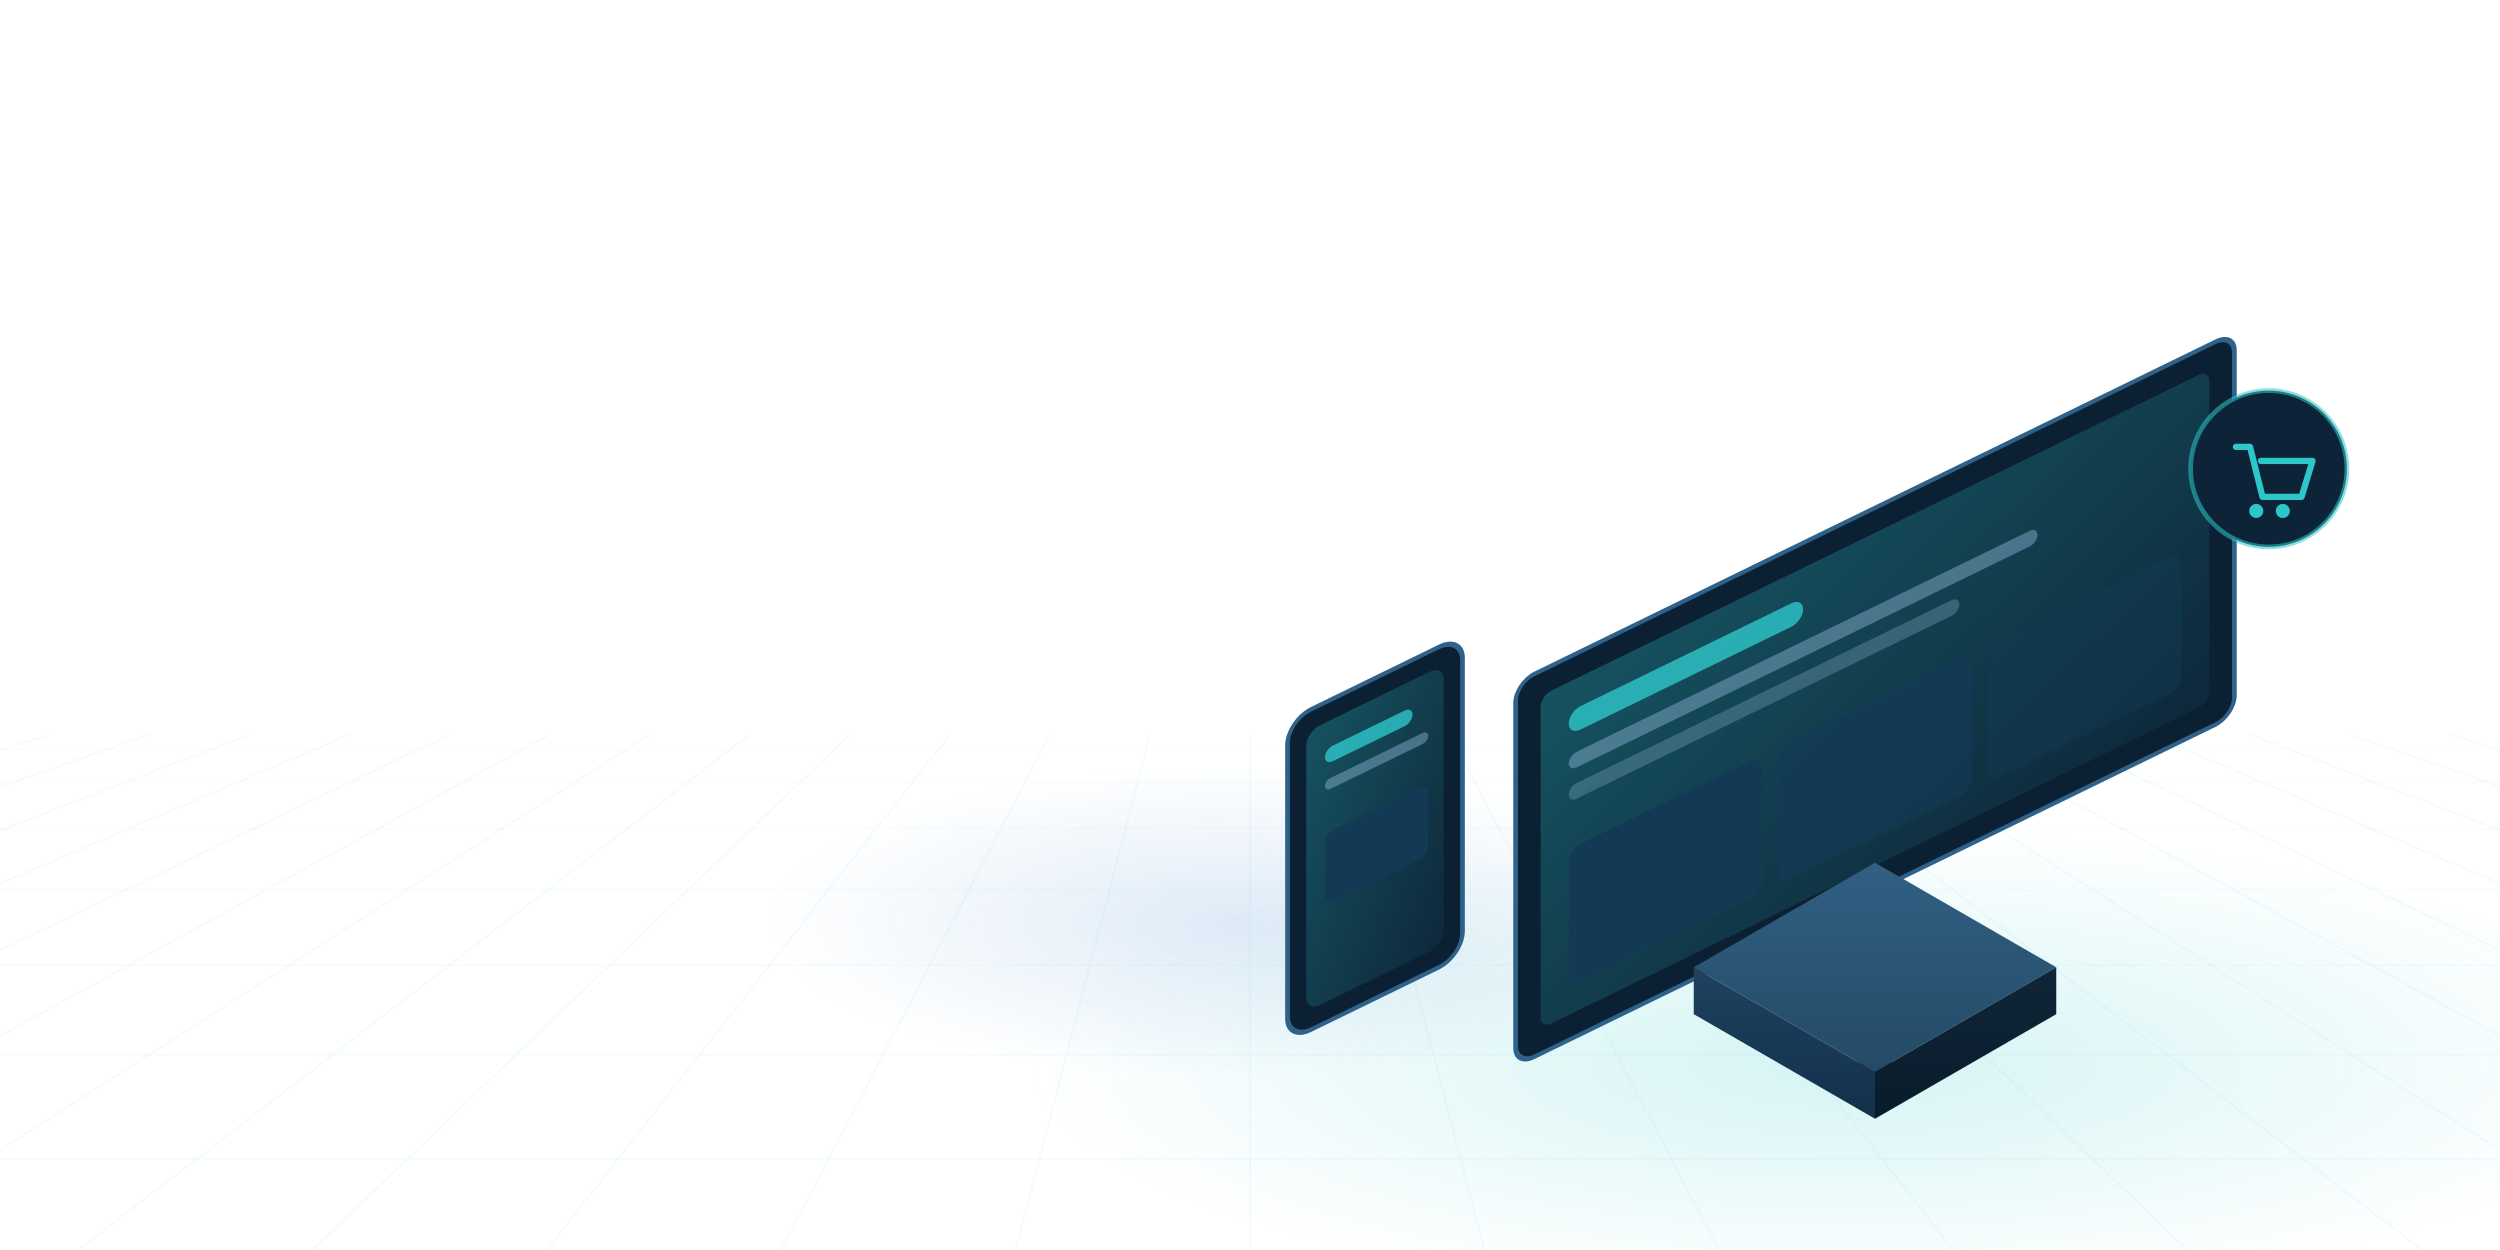
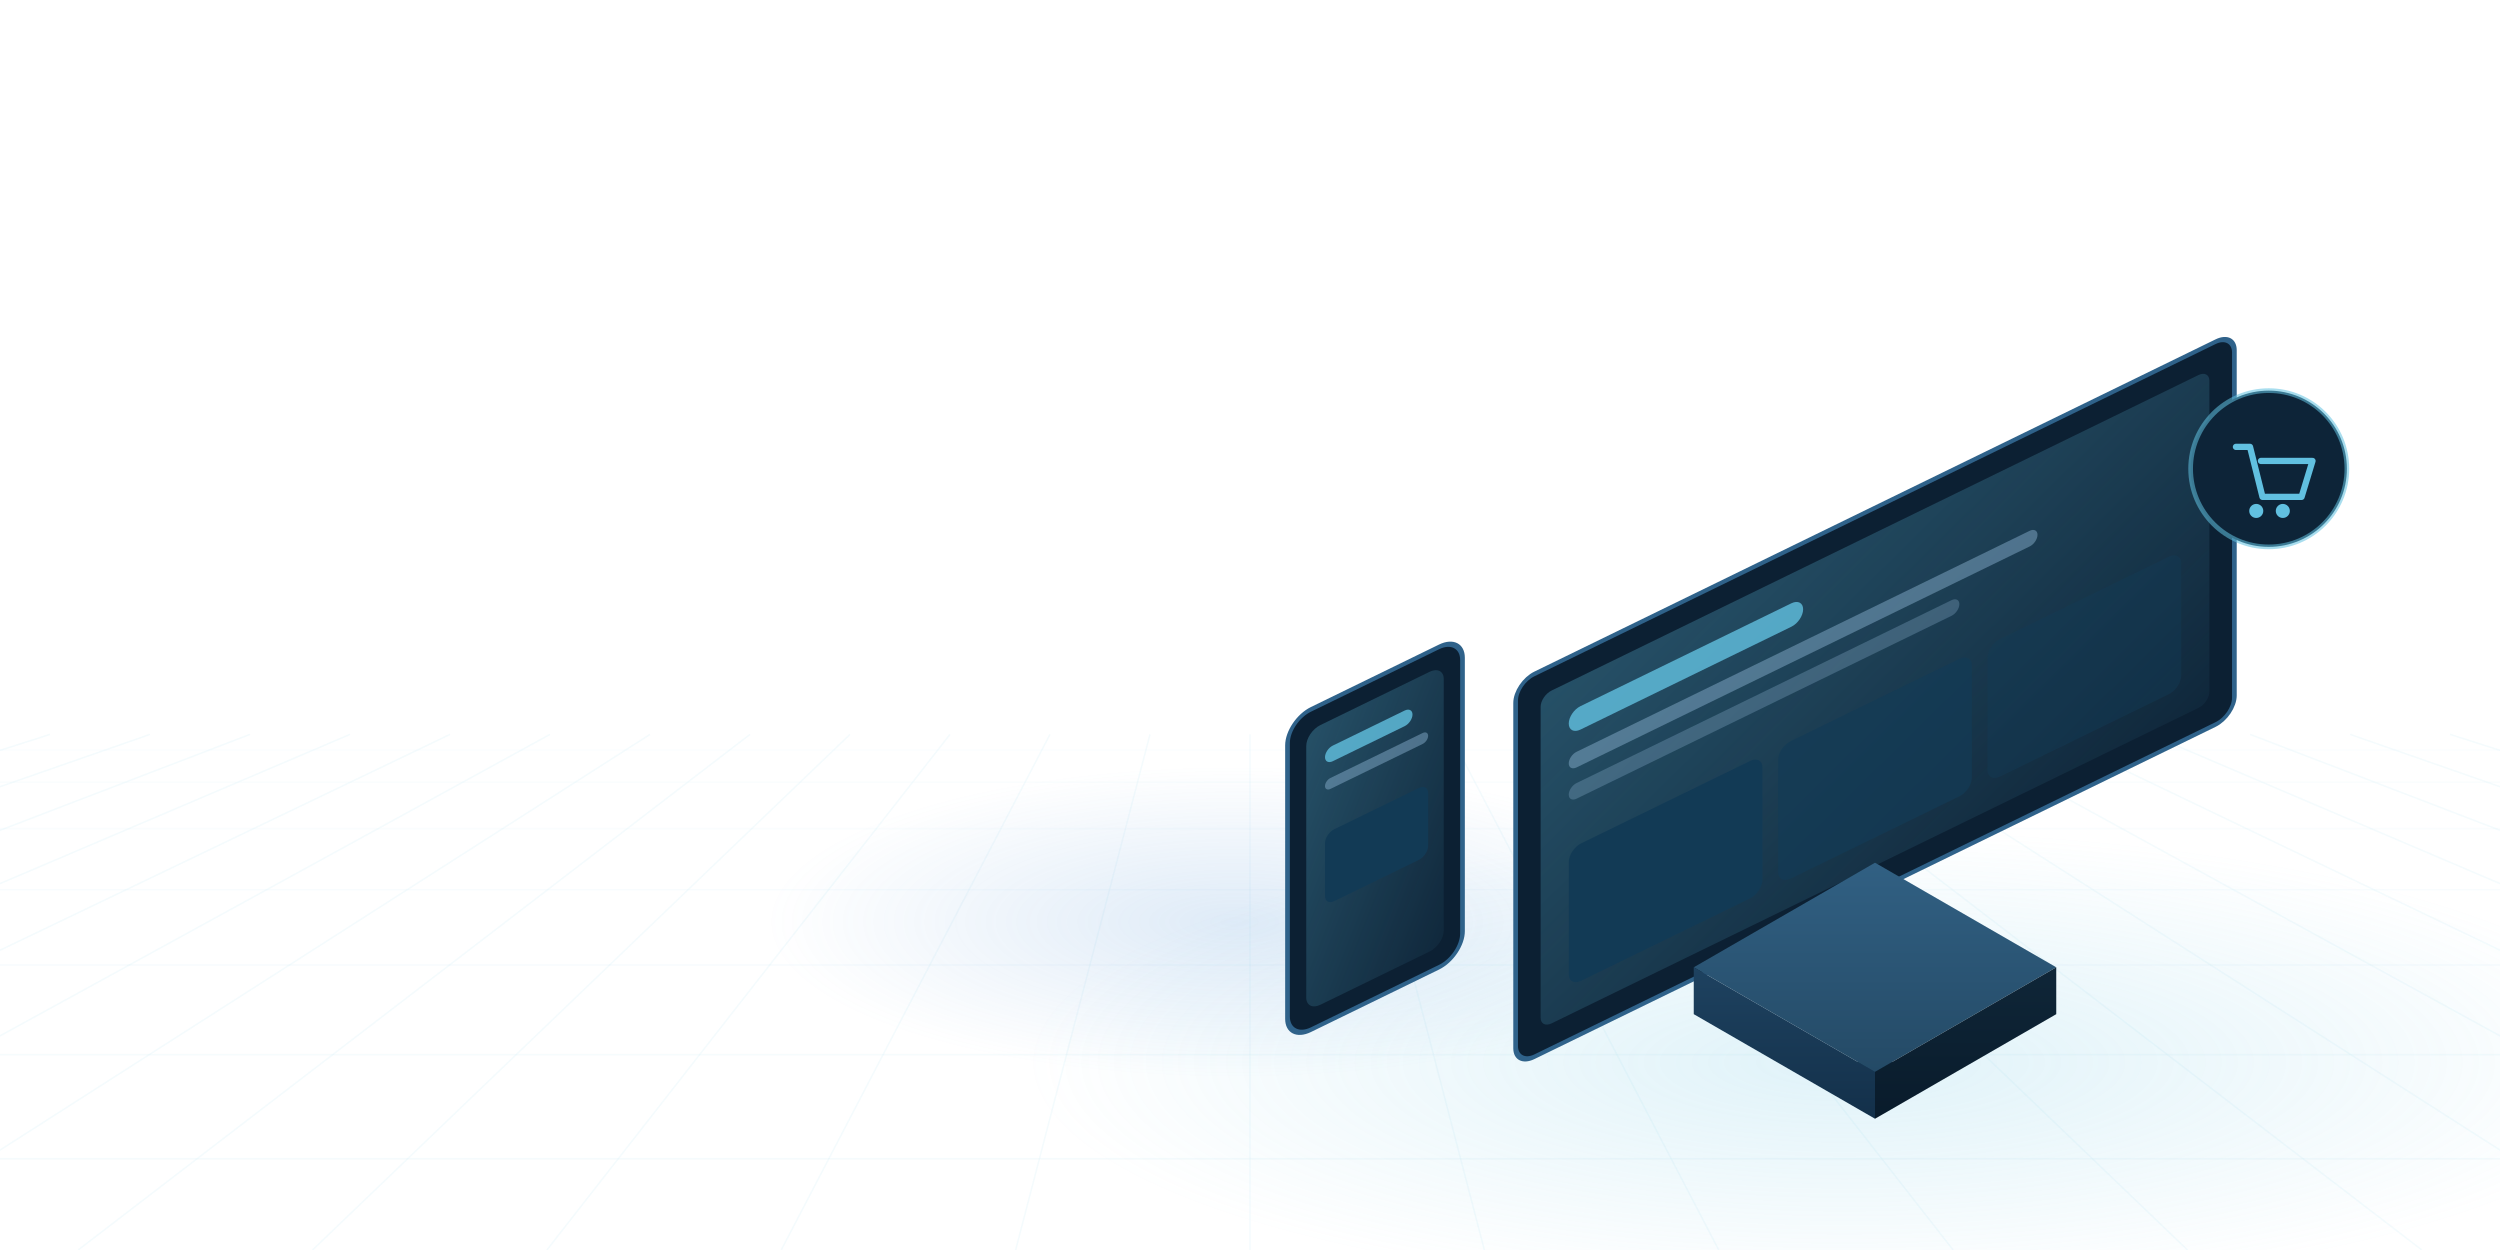
<svg xmlns="http://www.w3.org/2000/svg" viewBox="0 0 1600 800" width="1600" height="800" role="img" aria-label="An isometric workstation showing a website layout, with a phone and a storefront badge">
  <defs>
    <linearGradient id="fTop" x1="0" y1="0" x2="0" y2="1">
      <stop offset="0" stop-color="#316083" />
      <stop offset="1" stop-color="#244a66" />
    </linearGradient>
    <linearGradient id="fLeft" x1="0" y1="0" x2="0" y2="1">
      <stop offset="0" stop-color="#1e4260" />
      <stop offset="1" stop-color="#13304a" />
    </linearGradient>
    <linearGradient id="fRight" x1="0" y1="0" x2="0" y2="1">
      <stop offset="0" stop-color="#0f2638" />
      <stop offset="1" stop-color="#091b2b" />
    </linearGradient>
    <linearGradient id="glass" x1="0" y1="0" x2="1" y2="1">
-       <stop offset="0" stop-color="#2dc7c9" stop-opacity=".30" />
-       <stop offset="1" stop-color="#2dc7c9" stop-opacity=".05" />
+       <stop offset="0" stop-color="#61c0e0" stop-opacity=".30" />
+       <stop offset="1" stop-color="#61c0e0" stop-opacity=".05" />
    </linearGradient>
    <radialGradient id="pool" cx=".5" cy=".5" r=".5">
-       <stop offset="0" stop-color="#2dc7c9" stop-opacity=".20" />
-       <stop offset="1" stop-color="#2dc7c9" stop-opacity="0" />
+       <stop offset="0" stop-color="#61c0e0" stop-opacity=".20" />
+       <stop offset="1" stop-color="#61c0e0" stop-opacity="0" />
    </radialGradient>
    <radialGradient id="warm" cx=".5" cy=".5" r=".5">
      <stop offset="0" stop-color="#4b8fd4" stop-opacity=".18" />
      <stop offset="1" stop-color="#4b8fd4" stop-opacity="0" />
    </radialGradient>
    <linearGradient id="fade" x1="0" y1="0" x2="1" y2="0">
-       <stop offset="0" stop-color="#2dc7c9" stop-opacity="0" />
-       <stop offset=".5" stop-color="#2dc7c9" stop-opacity=".55" />
-       <stop offset="1" stop-color="#2dc7c9" stop-opacity="0" />
+       <stop offset="0" stop-color="#61c0e0" stop-opacity="0" />
+       <stop offset=".5" stop-color="#61c0e0" stop-opacity=".55" />
+       <stop offset="1" stop-color="#61c0e0" stop-opacity="0" />
    </linearGradient>
  </defs>
  <g opacity=".5">
-     <line x1="-1300" y1="800" x2="-96" y2="470" stroke="#2dc7c9" stroke-opacity=".13" />
-     <line x1="-1150" y1="800" x2="-32" y2="470" stroke="#2dc7c9" stroke-opacity=".13" />
-     <line x1="-1000" y1="800" x2="32" y2="470" stroke="#2dc7c9" stroke-opacity=".13" />
-     <line x1="-850" y1="800" x2="96" y2="470" stroke="#2dc7c9" stroke-opacity=".13" />
-     <line x1="-700" y1="800" x2="160" y2="470" stroke="#2dc7c9" stroke-opacity=".13" />
-     <line x1="-550" y1="800" x2="224" y2="470" stroke="#2dc7c9" stroke-opacity=".13" />
-     <line x1="-400" y1="800" x2="288" y2="470" stroke="#2dc7c9" stroke-opacity=".13" />
-     <line x1="-250" y1="800" x2="352" y2="470" stroke="#2dc7c9" stroke-opacity=".13" />
-     <line x1="-100" y1="800" x2="416" y2="470" stroke="#2dc7c9" stroke-opacity=".13" />
-     <line x1="50" y1="800" x2="480" y2="470" stroke="#2dc7c9" stroke-opacity=".13" />
-     <line x1="200" y1="800" x2="544" y2="470" stroke="#2dc7c9" stroke-opacity=".13" />
-     <line x1="350" y1="800" x2="608" y2="470" stroke="#2dc7c9" stroke-opacity=".13" />
-     <line x1="500" y1="800" x2="672" y2="470" stroke="#2dc7c9" stroke-opacity=".13" />
-     <line x1="650" y1="800" x2="736" y2="470" stroke="#2dc7c9" stroke-opacity=".13" />
-     <line x1="800" y1="800" x2="800" y2="470" stroke="#2dc7c9" stroke-opacity=".13" />
-     <line x1="950" y1="800" x2="864" y2="470" stroke="#2dc7c9" stroke-opacity=".13" />
-     <line x1="1100" y1="800" x2="928" y2="470" stroke="#2dc7c9" stroke-opacity=".13" />
-     <line x1="1250" y1="800" x2="992" y2="470" stroke="#2dc7c9" stroke-opacity=".13" />
-     <line x1="1400" y1="800" x2="1056" y2="470" stroke="#2dc7c9" stroke-opacity=".13" />
-     <line x1="1550" y1="800" x2="1120" y2="470" stroke="#2dc7c9" stroke-opacity=".13" />
-     <line x1="1700" y1="800" x2="1184" y2="470" stroke="#2dc7c9" stroke-opacity=".13" />
-     <line x1="1850" y1="800" x2="1248" y2="470" stroke="#2dc7c9" stroke-opacity=".13" />
-     <line x1="2000" y1="800" x2="1312" y2="470" stroke="#2dc7c9" stroke-opacity=".13" />
-     <line x1="2150" y1="800" x2="1376" y2="470" stroke="#2dc7c9" stroke-opacity=".13" />
-     <line x1="2300" y1="800" x2="1440" y2="470" stroke="#2dc7c9" stroke-opacity=".13" />
-     <line x1="2450" y1="800" x2="1504" y2="470" stroke="#2dc7c9" stroke-opacity=".13" />
-     <line x1="2600" y1="800" x2="1568" y2="470" stroke="#2dc7c9" stroke-opacity=".13" />
-     <line x1="2750" y1="800" x2="1632" y2="470" stroke="#2dc7c9" stroke-opacity=".13" />
-     <line x1="2900" y1="800" x2="1696" y2="470" stroke="#2dc7c9" stroke-opacity=".13" />
-     <line x1="0" y1="480" x2="1600" y2="480" stroke="#2dc7c9" stroke-opacity="0.050" />
-     <line x1="0" y1="500.6" x2="1600" y2="500.6" stroke="#2dc7c9" stroke-opacity="0.062" />
-     <line x1="0" y1="530.4" x2="1600" y2="530.4" stroke="#2dc7c9" stroke-opacity="0.074" />
-     <line x1="0" y1="569.4" x2="1600" y2="569.4" stroke="#2dc7c9" stroke-opacity="0.086" />
-     <line x1="0" y1="617.6" x2="1600" y2="617.6" stroke="#2dc7c9" stroke-opacity="0.098" />
-     <line x1="0" y1="675" x2="1600" y2="675" stroke="#2dc7c9" stroke-opacity="0.110" />
-     <line x1="0" y1="741.6" x2="1600" y2="741.6" stroke="#2dc7c9" stroke-opacity="0.122" />
-     <line x1="0" y1="817.4" x2="1600" y2="817.4" stroke="#2dc7c9" stroke-opacity="0.134" />
-     <line x1="0" y1="902.4" x2="1600" y2="902.4" stroke="#2dc7c9" stroke-opacity="0.146" />
+     <line x1="-1300" y1="800" x2="-96" y2="470" stroke="#61c0e0" stroke-opacity=".13" />
+     <line x1="-1150" y1="800" x2="-32" y2="470" stroke="#61c0e0" stroke-opacity=".13" />
+     <line x1="-1000" y1="800" x2="32" y2="470" stroke="#61c0e0" stroke-opacity=".13" />
+     <line x1="-850" y1="800" x2="96" y2="470" stroke="#61c0e0" stroke-opacity=".13" />
+     <line x1="-700" y1="800" x2="160" y2="470" stroke="#61c0e0" stroke-opacity=".13" />
+     <line x1="-550" y1="800" x2="224" y2="470" stroke="#61c0e0" stroke-opacity=".13" />
+     <line x1="-400" y1="800" x2="288" y2="470" stroke="#61c0e0" stroke-opacity=".13" />
+     <line x1="-250" y1="800" x2="352" y2="470" stroke="#61c0e0" stroke-opacity=".13" />
+     <line x1="-100" y1="800" x2="416" y2="470" stroke="#61c0e0" stroke-opacity=".13" />
+     <line x1="50" y1="800" x2="480" y2="470" stroke="#61c0e0" stroke-opacity=".13" />
+     <line x1="200" y1="800" x2="544" y2="470" stroke="#61c0e0" stroke-opacity=".13" />
+     <line x1="350" y1="800" x2="608" y2="470" stroke="#61c0e0" stroke-opacity=".13" />
+     <line x1="500" y1="800" x2="672" y2="470" stroke="#61c0e0" stroke-opacity=".13" />
+     <line x1="650" y1="800" x2="736" y2="470" stroke="#61c0e0" stroke-opacity=".13" />
+     <line x1="800" y1="800" x2="800" y2="470" stroke="#61c0e0" stroke-opacity=".13" />
+     <line x1="950" y1="800" x2="864" y2="470" stroke="#61c0e0" stroke-opacity=".13" />
+     <line x1="1100" y1="800" x2="928" y2="470" stroke="#61c0e0" stroke-opacity=".13" />
+     <line x1="1250" y1="800" x2="992" y2="470" stroke="#61c0e0" stroke-opacity=".13" />
+     <line x1="1400" y1="800" x2="1056" y2="470" stroke="#61c0e0" stroke-opacity=".13" />
+     <line x1="1550" y1="800" x2="1120" y2="470" stroke="#61c0e0" stroke-opacity=".13" />
+     <line x1="1700" y1="800" x2="1184" y2="470" stroke="#61c0e0" stroke-opacity=".13" />
+     <line x1="1850" y1="800" x2="1248" y2="470" stroke="#61c0e0" stroke-opacity=".13" />
+     <line x1="2000" y1="800" x2="1312" y2="470" stroke="#61c0e0" stroke-opacity=".13" />
+     <line x1="2150" y1="800" x2="1376" y2="470" stroke="#61c0e0" stroke-opacity=".13" />
+     <line x1="2300" y1="800" x2="1440" y2="470" stroke="#61c0e0" stroke-opacity=".13" />
+     <line x1="2450" y1="800" x2="1504" y2="470" stroke="#61c0e0" stroke-opacity=".13" />
+     <line x1="2600" y1="800" x2="1568" y2="470" stroke="#61c0e0" stroke-opacity=".13" />
+     <line x1="2750" y1="800" x2="1632" y2="470" stroke="#61c0e0" stroke-opacity=".13" />
+     <line x1="2900" y1="800" x2="1696" y2="470" stroke="#61c0e0" stroke-opacity=".13" />
+     <line x1="0" y1="480" x2="1600" y2="480" stroke="#61c0e0" stroke-opacity="0.050" />
+     <line x1="0" y1="500.6" x2="1600" y2="500.6" stroke="#61c0e0" stroke-opacity="0.062" />
+     <line x1="0" y1="530.4" x2="1600" y2="530.4" stroke="#61c0e0" stroke-opacity="0.074" />
+     <line x1="0" y1="569.4" x2="1600" y2="569.4" stroke="#61c0e0" stroke-opacity="0.086" />
+     <line x1="0" y1="617.6" x2="1600" y2="617.6" stroke="#61c0e0" stroke-opacity="0.098" />
+     <line x1="0" y1="675" x2="1600" y2="675" stroke="#61c0e0" stroke-opacity="0.110" />
+     <line x1="0" y1="741.6" x2="1600" y2="741.6" stroke="#61c0e0" stroke-opacity="0.122" />
+     <line x1="0" y1="817.4" x2="1600" y2="817.4" stroke="#61c0e0" stroke-opacity="0.134" />
+     <line x1="0" y1="902.4" x2="1600" y2="902.4" stroke="#61c0e0" stroke-opacity="0.146" />
  </g>
  <ellipse cx="1180" cy="680" rx="520" ry="150" fill="url(#pool)" />
  <ellipse cx="790" cy="590" rx="300" ry="100" fill="url(#warm)" />
  <g transform="translate(1200 430) skewY(-26)">
    <rect x="-230" y="-105" width="460" height="245" rx="12" fill="#0c2033" stroke="#2f628a" stroke-width="3" />
    <rect x="-214" y="-89" width="428" height="213" rx="7" fill="url(#glass)" />
-     <rect x="-196" y="-70" width="150" height="15" rx="7.5" fill="#2dc7c9" opacity=".8" />
+     <rect x="-196" y="-70" width="150" height="15" rx="7.5" fill="#61c0e0" opacity=".8" />
    <rect x="-196" y="-42" width="300" height="10" rx="5" fill="#8fb6d4" opacity=".45" />
    <rect x="-196" y="-22" width="250" height="10" rx="5" fill="#8fb6d4" opacity=".3" />
    <rect x="-196" y="18" width="124" height="88" rx="8" fill="#123a55" opacity=".95" />
    <rect x="-62" y="18" width="124" height="88" rx="8" fill="#123a55" opacity=".7" />
    <rect x="72" y="18" width="124" height="88" rx="8" fill="#123a55" opacity=".45" />
  </g>
  <rect x="1189" y="564" width="22" height="130" fill="#1b3f5c" />
  <polygon points="1084,619.068 1200,552.136 1316,619.068 1200,686" fill="url(#fTop)" />
  <polygon points="1084,619.068 1200,686 1200,716 1084,649.068" fill="url(#fLeft)" />
  <polygon points="1200,686 1316,619.068 1316,649.068 1200,716" fill="url(#fRight)" />
  <g transform="translate(880 530) skewY(-26)">
    <rect x="-56" y="-96" width="112" height="205" rx="15" fill="#0c2033" stroke="#2f628a" stroke-width="3" />
    <rect x="-44" y="-83" width="88" height="179" rx="9" fill="url(#glass)" />
-     <rect x="-32" y="-66" width="56" height="10" rx="5" fill="#2dc7c9" opacity=".8" />
+     <rect x="-32" y="-66" width="56" height="10" rx="5" fill="#61c0e0" opacity=".8" />
    <rect x="-32" y="-46" width="66" height="7" rx="3.5" fill="#8fb6d4" opacity=".45" />
    <rect x="-32" y="-12" width="66" height="46" rx="6" fill="#123a55" />
  </g>
-   <circle cx="1452" cy="300" r="50" fill="#0d2438" stroke="#2dc7c9" stroke-opacity=".55" stroke-width="3" />
-   <path d="M1431 286 h9 l8 32 h25 l7-23 h-33" stroke="#2dc7c9" stroke-width="4" fill="none" stroke-linejoin="round" stroke-linecap="round" />
-   <circle cx="1444" cy="327" r="4.5" fill="#2dc7c9" />
-   <circle cx="1461" cy="327" r="4.5" fill="#2dc7c9" />
+   <circle cx="1452" cy="300" r="50" fill="#0d2438" stroke="#61c0e0" stroke-opacity=".55" stroke-width="3" />
+   <path d="M1431 286 h9 l8 32 h25 l7-23 h-33" stroke="#61c0e0" stroke-width="4" fill="none" stroke-linejoin="round" stroke-linecap="round" />
+   <circle cx="1444" cy="327" r="4.5" fill="#61c0e0" />
+   <circle cx="1461" cy="327" r="4.5" fill="#61c0e0" />
</svg>
